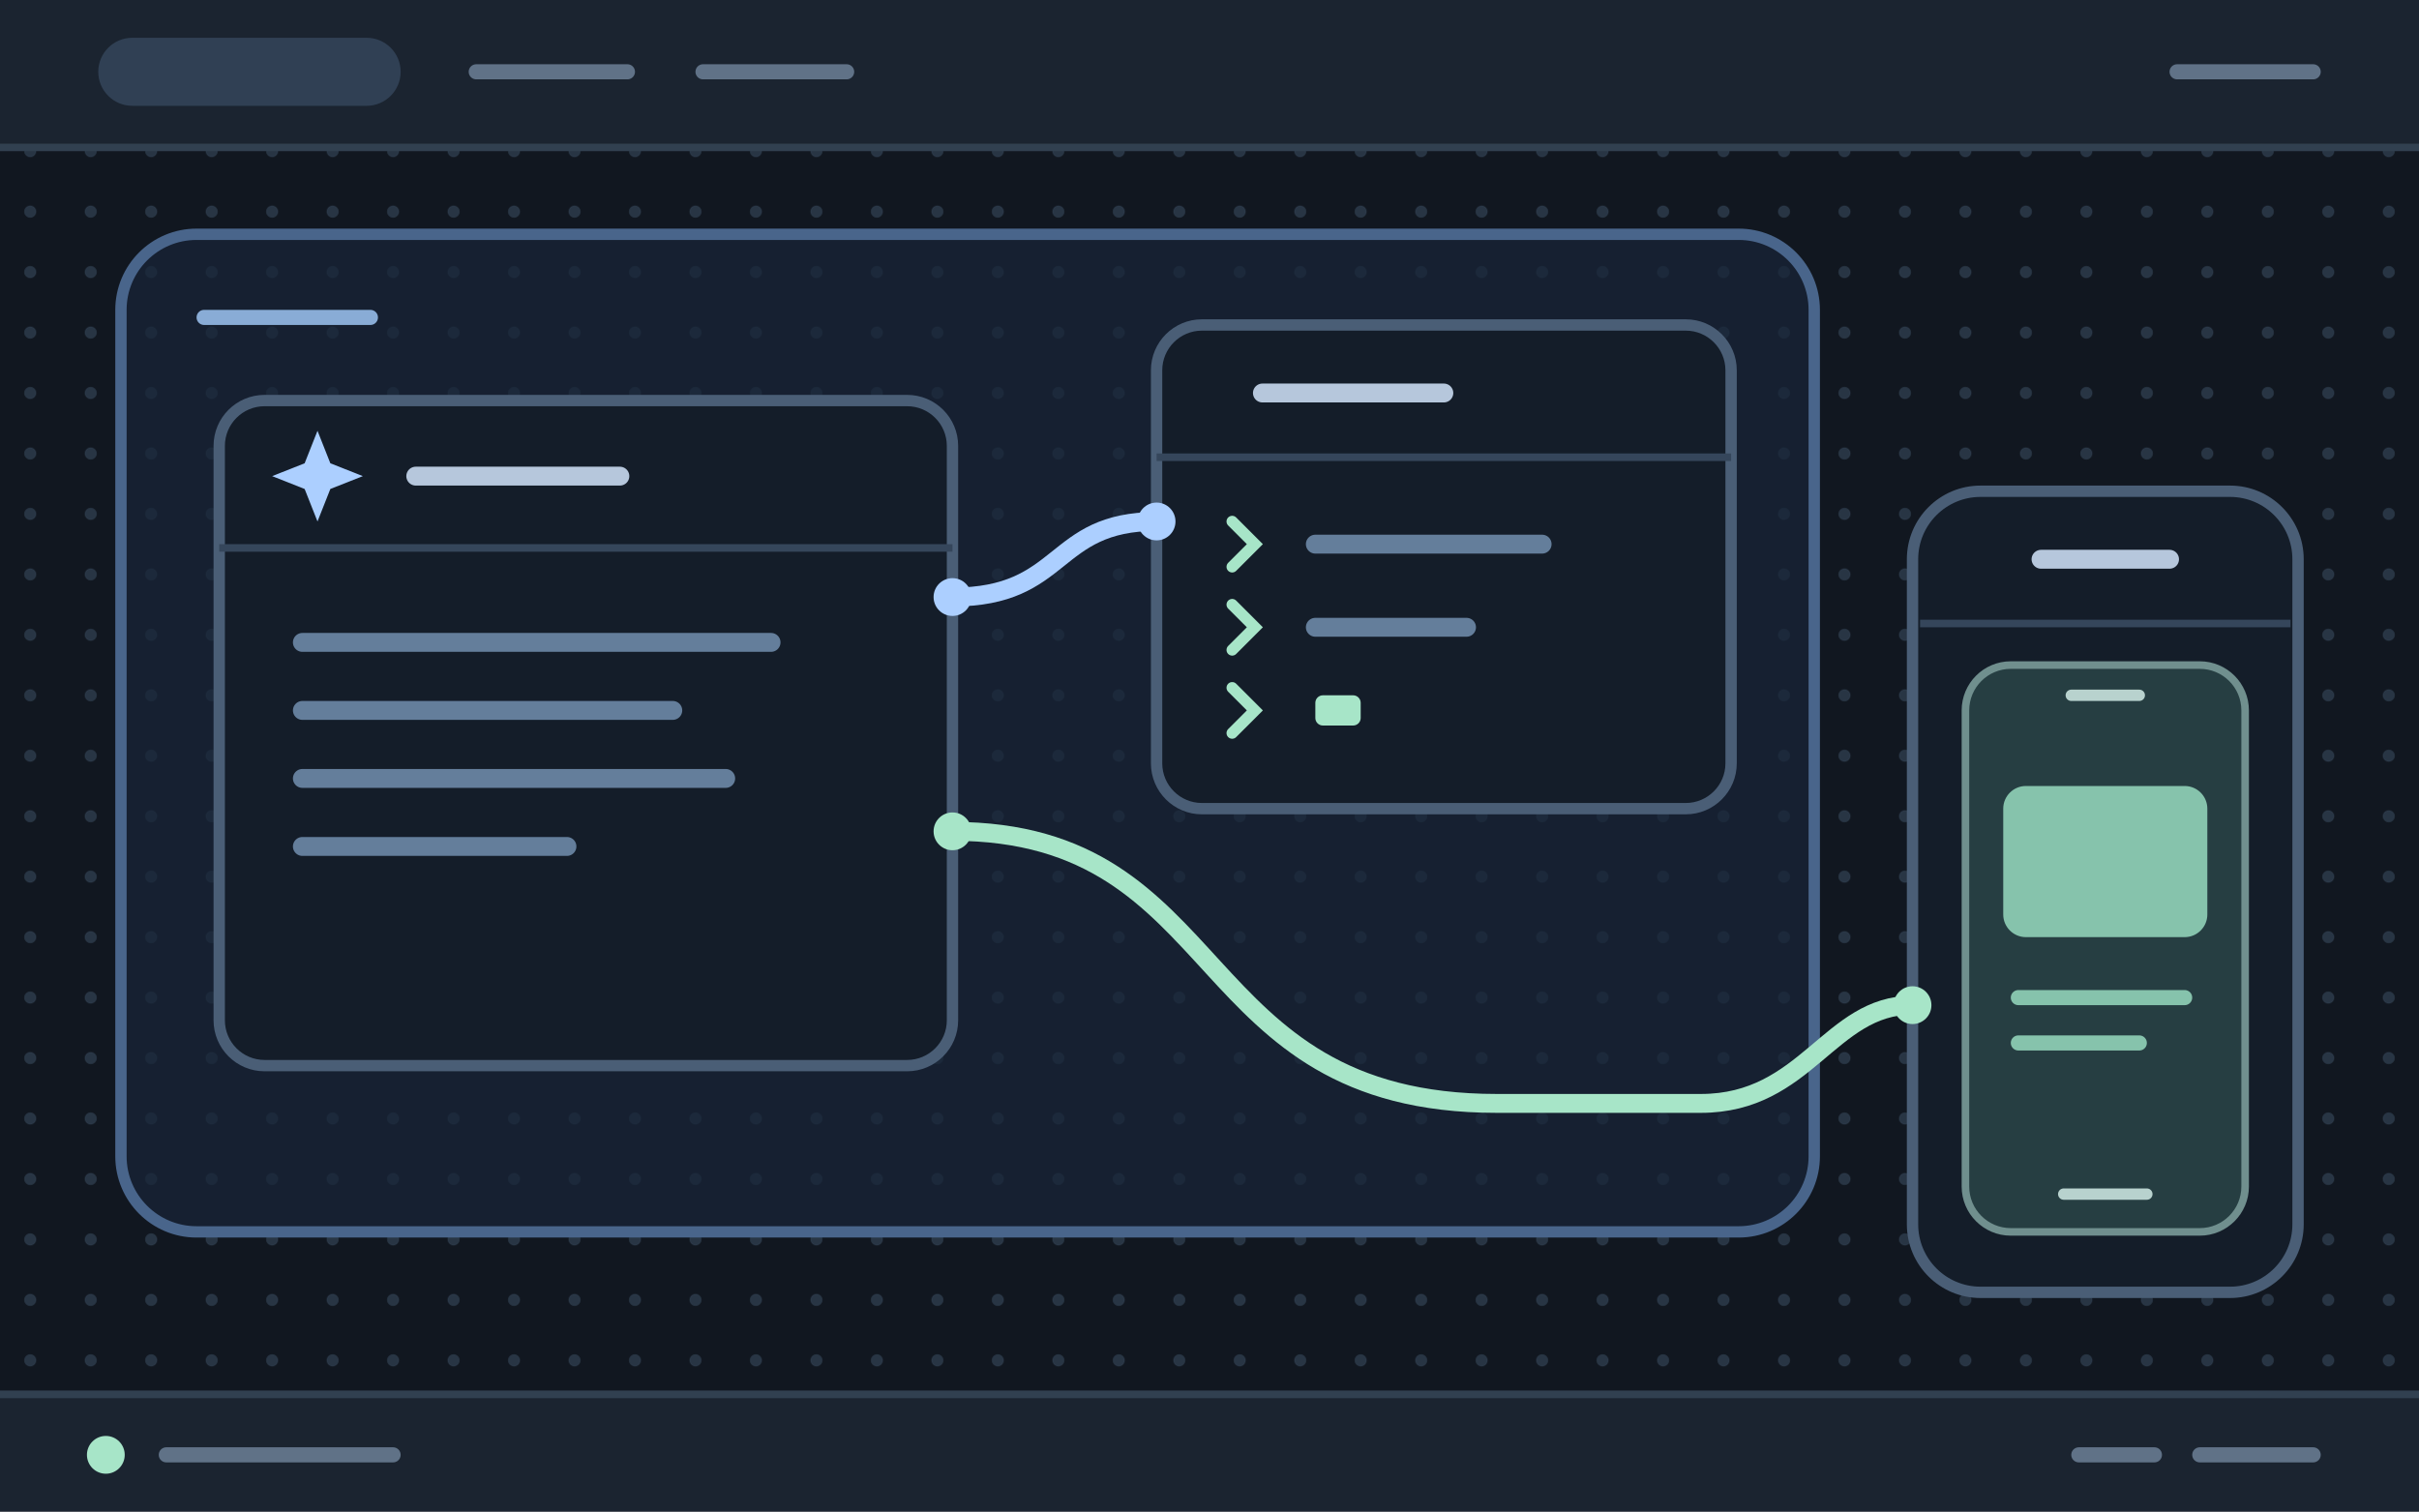
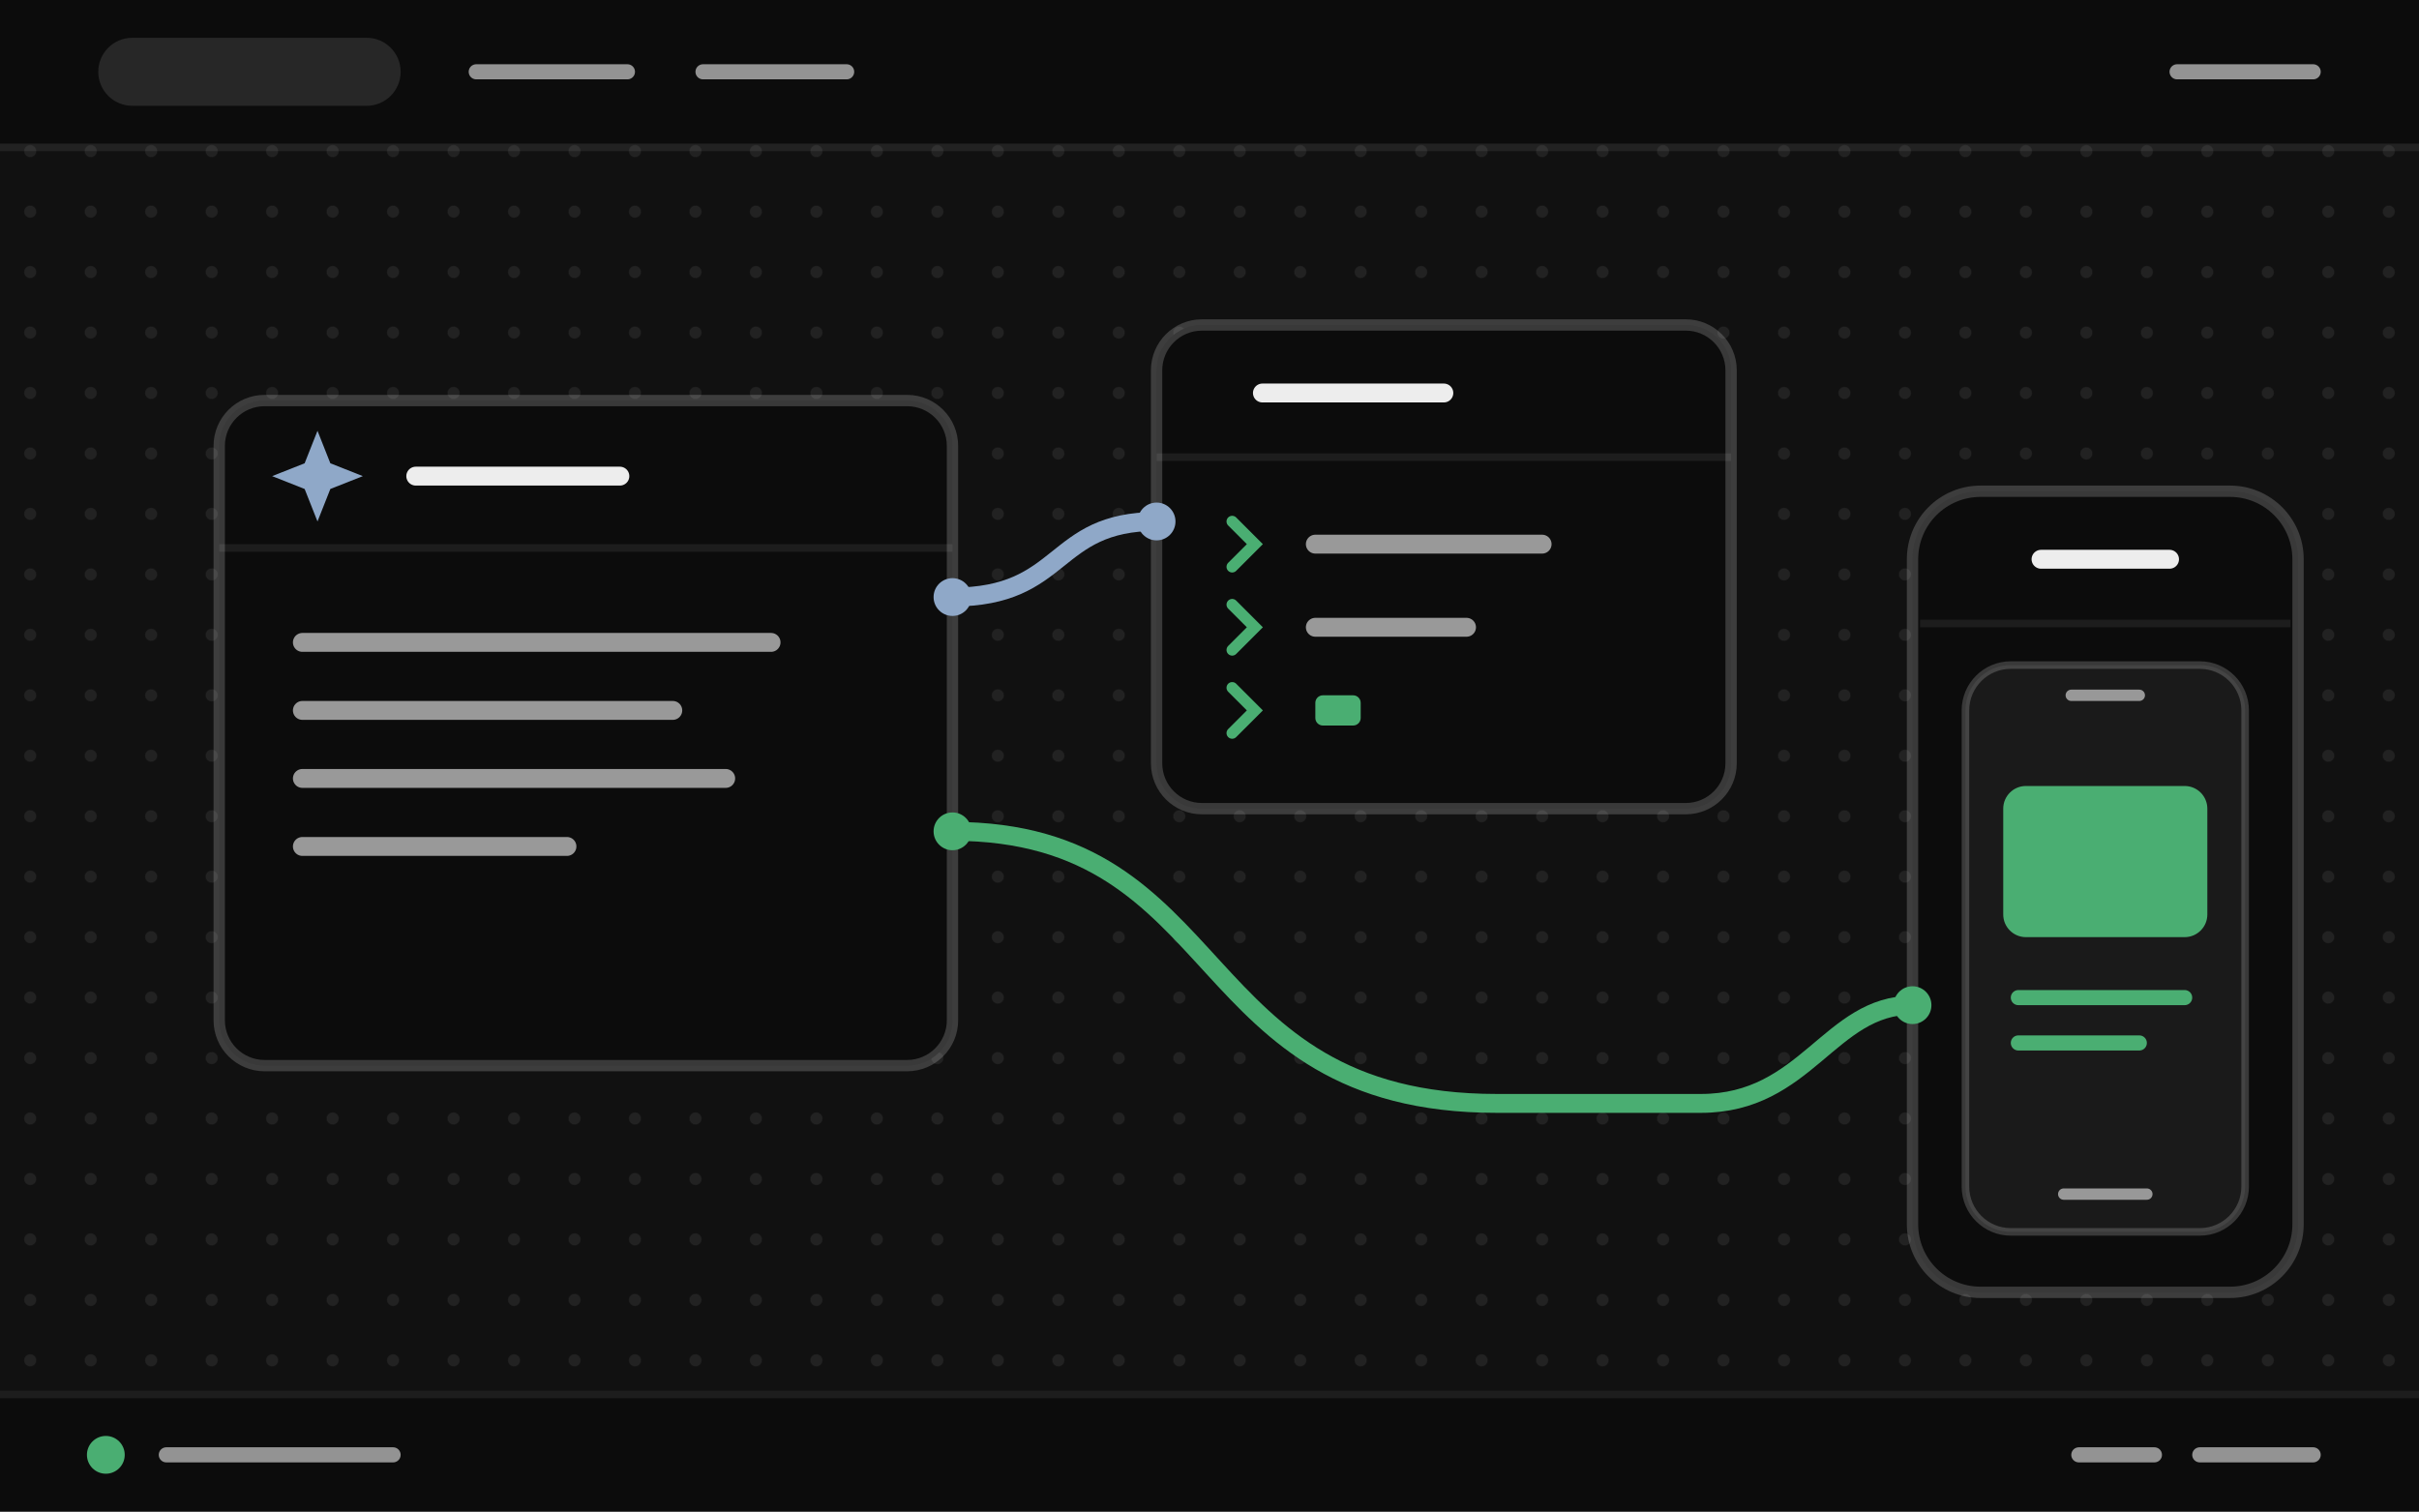
<svg xmlns="http://www.w3.org/2000/svg" viewBox="0 0 320 200">
  <defs>
    <pattern id="grid" width="8" height="8" patternUnits="userSpaceOnUse">
-       <circle cx="4" cy="4" r="0.8" fill="#283544" />
+       <circle cx="4" cy="4" r="0.8" fill="#EDEDED14" />
    </pattern>
  </defs>
-   <rect width="320" height="200" fill="#111720" />
+   <rect width="320" height="200" fill="#111111" />
  <rect y="19" width="320" height="165" fill="url(#grid)" />
-   <path d="M0 0h320v19H0zM0 184h320v16H0z" fill="#1b2430" />
-   <path d="M0 19.5h320M0 184.5h320" stroke="#314050" />
-   <rect x="13" y="5" width="40" height="9" rx="4.5" fill="#304054" />
-   <path d="M63 9.5h20m10 0h19m176 0h18M22 192.5h30m223 0h10m6 0h15" stroke="#607287" stroke-width="2" stroke-linecap="round" />
-   <circle cx="14" cy="192.5" r="2.5" fill="#a7e5c8" />
-   <rect x="16" y="31" width="224" height="132" rx="10" fill="#182438" fill-opacity=".72" stroke="#49658b" stroke-width="1.5" />
-   <path d="M27 42h22" stroke="#89acd6" stroke-width="2" stroke-linecap="round" />
+   <path d="M0 0h320v19H0zM0 184h320v16H0z" fill="#0C0C0C" />
+   <path d="M0 19.5h320M0 184.5h320" stroke="#EDEDED14" />
+   <rect x="13" y="5" width="40" height="9" rx="4.5" fill="#EDEDED1F" />
+   <path d="M63 9.5h20m10 0h19m176 0h18M22 192.5h30m223 0h10m6 0h15" stroke="#EDEDED99" stroke-width="2" stroke-linecap="round" />
+   <circle cx="14" cy="192.5" r="2.5" fill="#4AAE72" />
  <g fill="none" stroke-width="2.5">
-     <path d="M126 79c15 0 13-10 27-10" stroke="#accfff" />
-     <path d="M126 110c37 0 31 36 72 36h27c14 0 17-13 28-13" stroke="#a7e5c8" />
+     <path d="M126 79c15 0 13-10 27-10" stroke="#8FA8C8" />
+     <path d="M126 110c37 0 31 36 72 36h27c14 0 17-13 28-13" stroke="#4AAE72" />
  </g>
-   <g fill="#141d29" stroke="#4a5e76" stroke-width="1.5">
+   <g fill="#0C0C0C" stroke="#EDEDED33" stroke-width="1.5">
    <rect x="29" y="53" width="97" height="88" rx="6" />
    <rect x="153" y="43" width="76" height="64" rx="6" />
  </g>
-   <path d="M29 72.5h97m27-12h76" stroke="#35465b" />
-   <path d="M42 57l1.7 4.3L48 63l-4.3 1.7L42 69l-1.7-4.3L36 63l4.3-1.7z" fill="#accfff" />
+   <path d="M29 72.5h97m27-12h76" stroke="#EDEDED14" />
+   <path d="M42 57l1.7 4.3L48 63l-4.3 1.7L42 69l-1.7-4.3L36 63l4.3-1.7z" fill="#8FA8C8" />
  <g fill="none" stroke-linecap="round">
-     <path d="M55 63h27m85-11h24" stroke="#b6c7dc" stroke-width="2.5" />
-     <path d="M40 85h62m-62 9h49m-49 9h56m-56 9h35M174 72h30m-30 11h20" stroke="#647e9b" stroke-width="2.5" />
-     <path d="m163 69 3 3-3 3m0 5 3 3-3 3m0 5 3 3-3 3" stroke="#a7e5c8" stroke-width="1.5" />
+     <path d="M55 63h27m85-11h24" stroke="#EDEDED" stroke-width="2.5" />
+     <path d="M40 85h62m-62 9h49m-49 9h56m-56 9h35M174 72h30m-30 11h20" stroke="#999999" stroke-width="2.5" />
+     <path d="m163 69 3 3-3 3m0 5 3 3-3 3m0 5 3 3-3 3" stroke="#4AAE72" stroke-width="1.5" />
  </g>
-   <rect x="174" y="92" width="6" height="4" rx="1" fill="#a7e5c8" />
-   <rect x="253" y="65" width="51" height="106" rx="9" fill="#141d29" stroke="#4a5e76" stroke-width="1.5" />
-   <path d="M254 82.5h49" stroke="#35465b" />
-   <path d="M270 74h17" stroke="#b6c7dc" stroke-width="2.5" stroke-linecap="round" />
-   <rect x="260" y="88" width="37" height="75" rx="6" fill="#263e42" stroke="#708f8e" />
-   <rect x="265" y="104" width="27" height="20" rx="3" fill="#86c3ac" />
-   <path d="M267 132h22m-22 6h16" stroke="#86c3ac" stroke-width="2" stroke-linecap="round" />
-   <path d="M274 92h9m-10 66h11" stroke="#b8d2ce" stroke-width="1.5" stroke-linecap="round" />
-   <g fill="#accfff">
+   <rect x="174" y="92" width="6" height="4" rx="1" fill="#4AAE72" />
+   <rect x="253" y="65" width="51" height="106" rx="9" fill="#0C0C0C" stroke="#EDEDED33" stroke-width="1.5" />
+   <path d="M254 82.5h49" stroke="#EDEDED14" />
+   <path d="M270 74h17" stroke="#EDEDED" stroke-width="2.5" stroke-linecap="round" />
+   <rect x="260" y="88" width="37" height="75" rx="6" fill="#1A1A1A" stroke="#EDEDED33" />
+   <rect x="265" y="104" width="27" height="20" rx="3" fill="#4AAE72" />
+   <path d="M267 132h22m-22 6h16" stroke="#4AAE72" stroke-width="2" stroke-linecap="round" />
+   <path d="M274 92h9m-10 66h11" stroke="#EDEDED99" stroke-width="1.5" stroke-linecap="round" />
+   <g fill="#8FA8C8">
    <circle cx="126" cy="79" r="2.5" />
    <circle cx="153" cy="69" r="2.5" />
  </g>
-   <g fill="#a7e5c8">
+   <g fill="#4AAE72">
    <circle cx="126" cy="110" r="2.5" />
    <circle cx="253" cy="133" r="2.5" />
  </g>
</svg>
